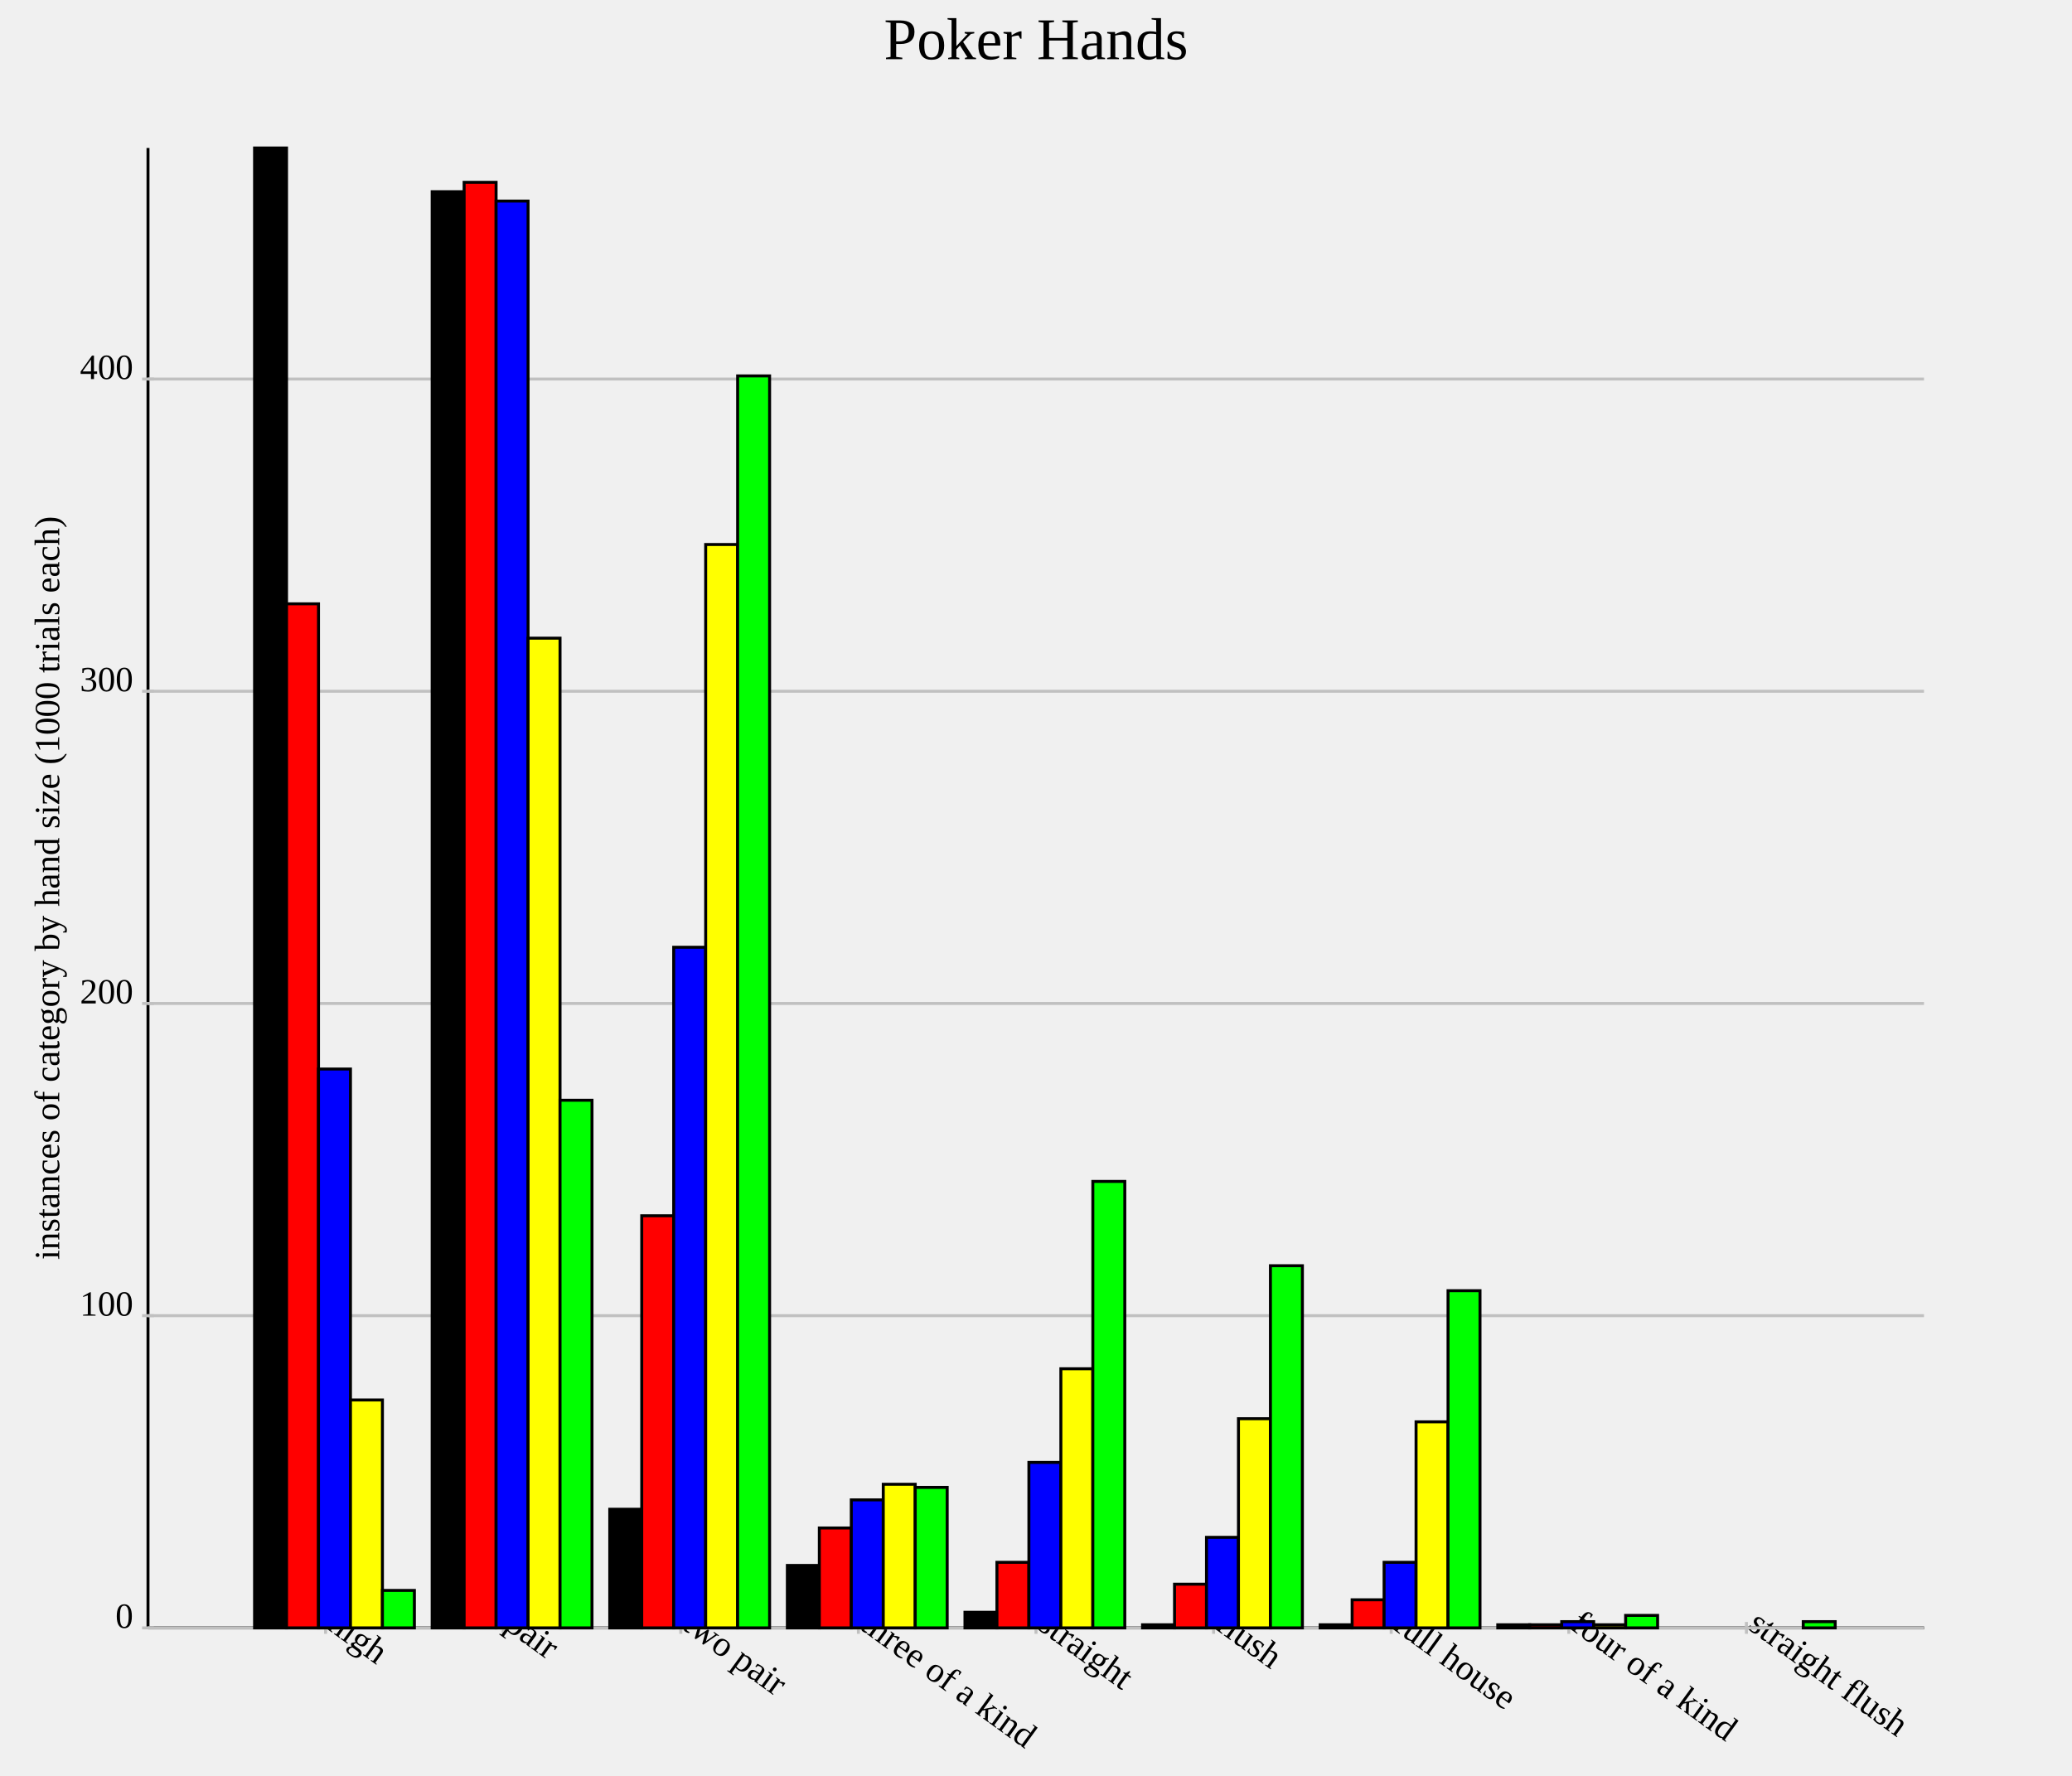
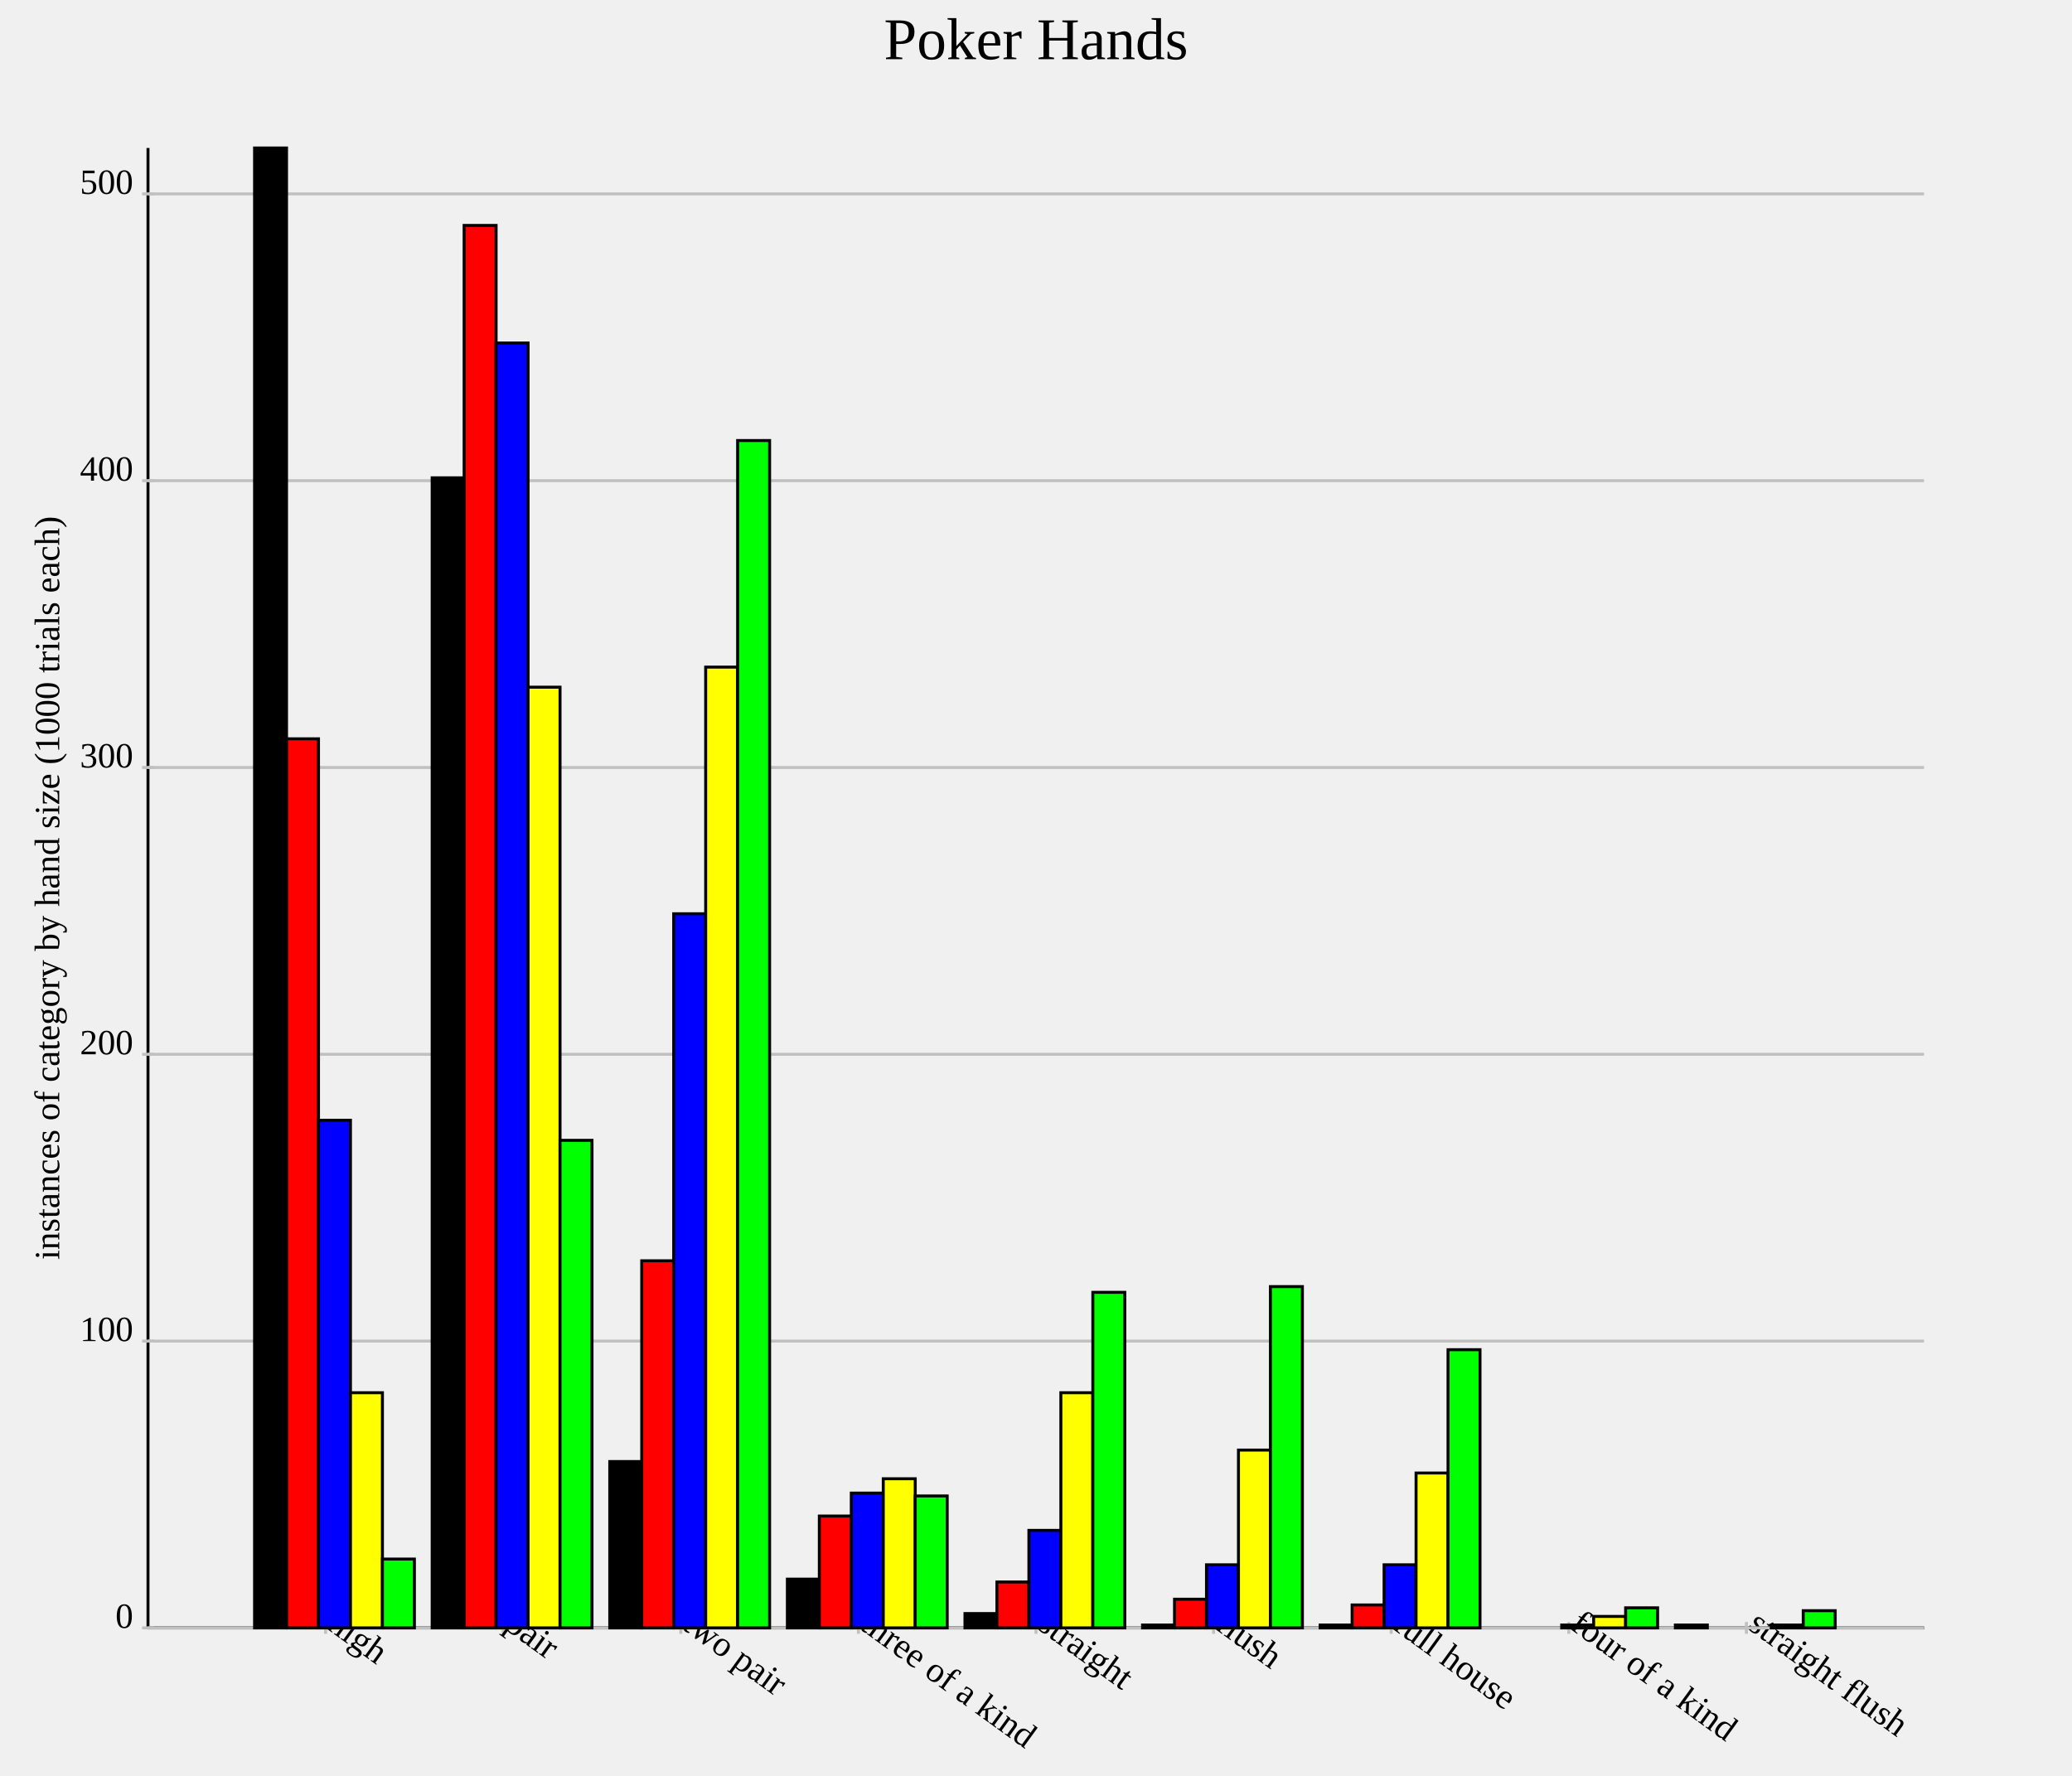
<svg xmlns="http://www.w3.org/2000/svg" version="1.1" width="700.0" height="600.0">
  <style>.caption {
  font-size: 14px;
  font-family: Georgia, serif;
}
</style>
  <line x1="50.0" y1="550.0" x2="650.0" y2="550.0" stroke="rgb(0,0,0)" stroke-width="1" />
  <line x1="50.0" y1="550.0" x2="50.0" y2="50.0" stroke="rgb(0,0,0)" stroke-width="1" />
  <line x1="110.0" y1="548.0" x2="110.0" y2="552.0" stroke="rgb(192,192,192)" stroke-width="1" />
  <text text-anchor="start" alignment-baseline="hanging" x="110.0" y="550.0" font-size="12.0" transform="rotate(36.0,110.0,550.0)">high</text>
  <line x1="170.0" y1="548.0" x2="170.0" y2="552.0" stroke="rgb(192,192,192)" stroke-width="1" />
  <text text-anchor="start" alignment-baseline="hanging" x="170.0" y="550.0" font-size="12.0" transform="rotate(36.0,170.0,550.0)">pair</text>
  <line x1="230.0" y1="548.0" x2="230.0" y2="552.0" stroke="rgb(192,192,192)" stroke-width="1" />
  <text text-anchor="start" alignment-baseline="hanging" x="230.0" y="550.0" font-size="12.0" transform="rotate(36.0,230.0,550.0)">two pair</text>
  <line x1="290.0" y1="548.0" x2="290.0" y2="552.0" stroke="rgb(192,192,192)" stroke-width="1" />
  <text text-anchor="start" alignment-baseline="hanging" x="290.0" y="550.0" font-size="12.0" transform="rotate(36.0,290.0,550.0)">three of a kind</text>
  <line x1="350.0" y1="548.0" x2="350.0" y2="552.0" stroke="rgb(192,192,192)" stroke-width="1" />
  <text text-anchor="start" alignment-baseline="hanging" x="350.0" y="550.0" font-size="12.0" transform="rotate(36.0,350.0,550.0)">straight</text>
  <line x1="410" y1="548.0" x2="410" y2="552.0" stroke="rgb(192,192,192)" stroke-width="1" />
  <text text-anchor="start" alignment-baseline="hanging" x="410" y="550.0" font-size="12.0" transform="rotate(36.0,410,550.0)">flush</text>
  <line x1="470" y1="548.0" x2="470" y2="552.0" stroke="rgb(192,192,192)" stroke-width="1" />
  <text text-anchor="start" alignment-baseline="hanging" x="470" y="550.0" font-size="12.0" transform="rotate(36.0,470,550.0)">full house</text>
  <line x1="530.0" y1="548.0" x2="530.0" y2="552.0" stroke="rgb(192,192,192)" stroke-width="1" />
  <text text-anchor="start" alignment-baseline="hanging" x="530.0" y="550.0" font-size="12.0" transform="rotate(36.0,530.0,550.0)">four of a kind</text>
  <line x1="590" y1="548.0" x2="590" y2="552.0" stroke="rgb(192,192,192)" stroke-width="1" />
  <text text-anchor="start" alignment-baseline="hanging" x="590" y="550.0" font-size="12.0" transform="rotate(36.0,590,550.0)">straight flush</text>
  <line x1="50.0" y1="550.0" x2="650.0" y2="550.0" stroke="rgb(192,192,192)" stroke-width="1" />
  <text text-anchor="end" alignment-baseline="middle" x="45.0" y="550.0" font-size="12.0">0</text>
  <line x1="48.0" y1="550.0" x2="52.0" y2="550.0" stroke="rgb(192,192,192)" stroke-width="1" />
-   <line x1="50.0" y1="444.515" x2="650.0" y2="444.515" stroke="rgb(192,192,192)" stroke-width="1" />
-   <text text-anchor="end" alignment-baseline="middle" x="45.0" y="444.515" font-size="12.0">100</text>
-   <line x1="48.0" y1="444.515" x2="52.0" y2="444.515" stroke="rgb(192,192,192)" stroke-width="1" />
-   <line x1="50.0" y1="339.03" x2="650.0" y2="339.03" stroke="rgb(192,192,192)" stroke-width="1" />
-   <text text-anchor="end" alignment-baseline="middle" x="45.0" y="339.03" font-size="12.0">200</text>
-   <line x1="48.0" y1="339.03" x2="52.0" y2="339.03" stroke="rgb(192,192,192)" stroke-width="1" />
-   <line x1="50.0" y1="233.544" x2="650.0" y2="233.544" stroke="rgb(192,192,192)" stroke-width="1" />
-   <text text-anchor="end" alignment-baseline="middle" x="45.0" y="233.544" font-size="12.0">300</text>
-   <line x1="48.0" y1="233.544" x2="52.0" y2="233.544" stroke="rgb(192,192,192)" stroke-width="1" />
-   <line x1="50.0" y1="128.059" x2="650.0" y2="128.059" stroke="rgb(192,192,192)" stroke-width="1" />
-   <text text-anchor="end" alignment-baseline="middle" x="45.0" y="128.059" font-size="12.0">400</text>
-   <line x1="48.0" y1="128.059" x2="52.0" y2="128.059" stroke="rgb(192,192,192)" stroke-width="1" />
+   <line x1="50.0" y1="453.101" x2="650.0" y2="453.101" stroke="rgb(192,192,192)" stroke-width="1" />
+   <text text-anchor="end" alignment-baseline="middle" x="45.0" y="453.101" font-size="12.0">100</text>
+   <line x1="48.0" y1="453.101" x2="52.0" y2="453.101" stroke="rgb(192,192,192)" stroke-width="1" />
+   <line x1="50.0" y1="356.202" x2="650.0" y2="356.202" stroke="rgb(192,192,192)" stroke-width="1" />
+   <text text-anchor="end" alignment-baseline="middle" x="45.0" y="356.202" font-size="12.0">200</text>
+   <line x1="48.0" y1="356.202" x2="52.0" y2="356.202" stroke="rgb(192,192,192)" stroke-width="1" />
+   <line x1="50.0" y1="259.302" x2="650.0" y2="259.302" stroke="rgb(192,192,192)" stroke-width="1" />
+   <text text-anchor="end" alignment-baseline="middle" x="45.0" y="259.302" font-size="12.0">300</text>
+   <line x1="48.0" y1="259.302" x2="52.0" y2="259.302" stroke="rgb(192,192,192)" stroke-width="1" />
+   <line x1="50.0" y1="162.403" x2="650.0" y2="162.403" stroke="rgb(192,192,192)" stroke-width="1" />
+   <text text-anchor="end" alignment-baseline="middle" x="45.0" y="162.403" font-size="12.0">400</text>
+   <line x1="48.0" y1="162.403" x2="52.0" y2="162.403" stroke="rgb(192,192,192)" stroke-width="1" />
+   <line x1="50.0" y1="65.504" x2="650.0" y2="65.504" stroke="rgb(192,192,192)" stroke-width="1" />
+   <text text-anchor="end" alignment-baseline="middle" x="45.0" y="65.504" font-size="12.0">500</text>
+   <line x1="48.0" y1="65.504" x2="52.0" y2="65.504" stroke="rgb(192,192,192)" stroke-width="1" />
  <rect id="rect0" fill="rgb(0,0,0)" stroke="black" x="86.0" y="50.0" width="10.8" height="500.0" stroke-width="1" />
-   <rect id="rect1" fill="rgb(0,0,0)" stroke="black" x="146.0" y="64.768" width="10.8" height="485.232" stroke-width="1" />
-   <rect id="rect2" fill="rgb(0,0,0)" stroke="black" x="206.0" y="509.916" width="10.8" height="40.084" stroke-width="1" />
-   <rect id="rect3" fill="rgb(0,0,0)" stroke="black" x="266.0" y="528.903" width="10.8" height="21.097" stroke-width="1" />
-   <rect id="rect4" fill="rgb(0,0,0)" stroke="black" x="326.0" y="544.726" width="10.8" height="5.274" stroke-width="1" />
-   <rect id="rect5" fill="rgb(0,0,0)" stroke="black" x="386" y="548.945" width="10.8" height="1.055" stroke-width="1" />
-   <rect id="rect6" fill="rgb(0,0,0)" stroke="black" x="446" y="548.945" width="10.8" height="1.055" stroke-width="1" />
-   <rect id="rect7" fill="rgb(0,0,0)" stroke="black" x="506.0" y="548.945" width="10.8" height="1.055" stroke-width="1" />
-   <rect id="rect8" fill="rgb(0,0,0)" stroke="black" x="566" y="550.0" width="10.8" height="0.0" stroke-width="1" />
-   <rect id="rect9" fill="rgb(255,0,0)" stroke="black" x="96.8" y="204.008" width="10.8" height="345.992" stroke-width="1" />
-   <rect id="rect10" fill="rgb(255,0,0)" stroke="black" x="156.8" y="61.603" width="10.8" height="488.397" stroke-width="1" />
-   <rect id="rect11" fill="rgb(255,0,0)" stroke="black" x="216.8" y="410.759" width="10.8" height="139.241" stroke-width="1" />
-   <rect id="rect12" fill="rgb(255,0,0)" stroke="black" x="276.8" y="516.245" width="10.8" height="33.755" stroke-width="1" />
-   <rect id="rect13" fill="rgb(255,0,0)" stroke="black" x="336.8" y="527.848" width="10.8" height="22.152" stroke-width="1" />
-   <rect id="rect14" fill="rgb(255,0,0)" stroke="black" x="396.8" y="535.232" width="10.8" height="14.768" stroke-width="1" />
-   <rect id="rect15" fill="rgb(255,0,0)" stroke="black" x="456.8" y="540.506" width="10.8" height="9.494" stroke-width="1" />
-   <rect id="rect16" fill="rgb(255,0,0)" stroke="black" x="516.8" y="548.945" width="10.8" height="1.055" stroke-width="1" />
+   <rect id="rect1" fill="rgb(0,0,0)" stroke="black" x="146.0" y="161.434" width="10.8" height="388.566" stroke-width="1" />
+   <rect id="rect2" fill="rgb(0,0,0)" stroke="black" x="206.0" y="493.798" width="10.8" height="56.202" stroke-width="1" />
+   <rect id="rect3" fill="rgb(0,0,0)" stroke="black" x="266.0" y="533.527" width="10.8" height="16.473" stroke-width="1" />
+   <rect id="rect4" fill="rgb(0,0,0)" stroke="black" x="326.0" y="545.155" width="10.8" height="4.845" stroke-width="1" />
+   <rect id="rect5" fill="rgb(0,0,0)" stroke="black" x="386" y="549.031" width="10.8" height="0.969" stroke-width="1" />
+   <rect id="rect6" fill="rgb(0,0,0)" stroke="black" x="446" y="549.031" width="10.8" height="0.969" stroke-width="1" />
+   <rect id="rect7" fill="rgb(0,0,0)" stroke="black" x="506.0" y="550.0" width="10.8" height="0.0" stroke-width="1" />
+   <rect id="rect8" fill="rgb(0,0,0)" stroke="black" x="566" y="549.031" width="10.8" height="0.969" stroke-width="1" />
+   <rect id="rect9" fill="rgb(255,0,0)" stroke="black" x="96.8" y="249.612" width="10.8" height="300.388" stroke-width="1" />
+   <rect id="rect10" fill="rgb(255,0,0)" stroke="black" x="156.8" y="76.163" width="10.8" height="473.837" stroke-width="1" />
+   <rect id="rect11" fill="rgb(255,0,0)" stroke="black" x="216.8" y="425.969" width="10.8" height="124.031" stroke-width="1" />
+   <rect id="rect12" fill="rgb(255,0,0)" stroke="black" x="276.8" y="512.209" width="10.8" height="37.791" stroke-width="1" />
+   <rect id="rect13" fill="rgb(255,0,0)" stroke="black" x="336.8" y="534.496" width="10.8" height="15.504" stroke-width="1" />
+   <rect id="rect14" fill="rgb(255,0,0)" stroke="black" x="396.8" y="540.31" width="10.8" height="9.69" stroke-width="1" />
+   <rect id="rect15" fill="rgb(255,0,0)" stroke="black" x="456.8" y="542.248" width="10.8" height="7.752" stroke-width="1" />
+   <rect id="rect16" fill="rgb(255,0,0)" stroke="black" x="516.8" y="550.0" width="10.8" height="0.0" stroke-width="1" />
  <rect id="rect17" fill="rgb(255,0,0)" stroke="black" x="576.8" y="550.0" width="10.8" height="0.0" stroke-width="1" />
-   <rect id="rect18" fill="rgb(0,0,255)" stroke="black" x="107.6" y="361.181" width="10.8" height="188.819" stroke-width="1" />
-   <rect id="rect19" fill="rgb(0,0,255)" stroke="black" x="167.6" y="67.932" width="10.8" height="482.068" stroke-width="1" />
-   <rect id="rect20" fill="rgb(0,0,255)" stroke="black" x="227.6" y="320.042" width="10.8" height="229.958" stroke-width="1" />
-   <rect id="rect21" fill="rgb(0,0,255)" stroke="black" x="287.6" y="506.751" width="10.8" height="43.249" stroke-width="1" />
-   <rect id="rect22" fill="rgb(0,0,255)" stroke="black" x="347.6" y="494.093" width="10.8" height="55.907" stroke-width="1" />
-   <rect id="rect23" fill="rgb(0,0,255)" stroke="black" x="407.6" y="519.409" width="10.8" height="30.591" stroke-width="1" />
-   <rect id="rect24" fill="rgb(0,0,255)" stroke="black" x="467.6" y="527.848" width="10.8" height="22.152" stroke-width="1" />
-   <rect id="rect25" fill="rgb(0,0,255)" stroke="black" x="527.6" y="547.89" width="10.8" height="2.11" stroke-width="1" />
+   <rect id="rect18" fill="rgb(0,0,255)" stroke="black" x="107.6" y="378.488" width="10.8" height="171.512" stroke-width="1" />
+   <rect id="rect19" fill="rgb(0,0,255)" stroke="black" x="167.6" y="115.891" width="10.8" height="434.109" stroke-width="1" />
+   <rect id="rect20" fill="rgb(0,0,255)" stroke="black" x="227.6" y="308.721" width="10.8" height="241.279" stroke-width="1" />
+   <rect id="rect21" fill="rgb(0,0,255)" stroke="black" x="287.6" y="504.457" width="10.8" height="45.543" stroke-width="1" />
+   <rect id="rect22" fill="rgb(0,0,255)" stroke="black" x="347.6" y="517.054" width="10.8" height="32.946" stroke-width="1" />
+   <rect id="rect23" fill="rgb(0,0,255)" stroke="black" x="407.6" y="528.682" width="10.8" height="21.318" stroke-width="1" />
+   <rect id="rect24" fill="rgb(0,0,255)" stroke="black" x="467.6" y="528.682" width="10.8" height="21.318" stroke-width="1" />
+   <rect id="rect25" fill="rgb(0,0,255)" stroke="black" x="527.6" y="549.031" width="10.8" height="0.969" stroke-width="1" />
  <rect id="rect26" fill="rgb(0,0,255)" stroke="black" x="587.6" y="550.0" width="10.8" height="0.0" stroke-width="1" />
-   <rect id="rect27" fill="rgb(255,255,0)" stroke="black" x="118.4" y="472.996" width="10.8" height="77.004" stroke-width="1" />
-   <rect id="rect28" fill="rgb(255,255,0)" stroke="black" x="178.4" y="215.612" width="10.8" height="334.388" stroke-width="1" />
-   <rect id="rect29" fill="rgb(255,255,0)" stroke="black" x="238.4" y="183.966" width="10.8" height="366.034" stroke-width="1" />
-   <rect id="rect30" fill="rgb(255,255,0)" stroke="black" x="298.4" y="501.477" width="10.8" height="48.523" stroke-width="1" />
-   <rect id="rect31" fill="rgb(255,255,0)" stroke="black" x="358.4" y="462.447" width="10.8" height="87.553" stroke-width="1" />
-   <rect id="rect32" fill="rgb(255,255,0)" stroke="black" x="418.4" y="479.325" width="10.8" height="70.675" stroke-width="1" />
-   <rect id="rect33" fill="rgb(255,255,0)" stroke="black" x="478.4" y="480.38" width="10.8" height="69.62" stroke-width="1" />
-   <rect id="rect34" fill="rgb(255,255,0)" stroke="black" x="538.4" y="548.945" width="10.8" height="1.055" stroke-width="1" />
-   <rect id="rect35" fill="rgb(255,255,0)" stroke="black" x="598.4" y="550.0" width="10.8" height="0.0" stroke-width="1" />
-   <rect id="rect36" fill="rgb(0,255,0)" stroke="black" x="129.2" y="537.342" width="10.8" height="12.658" stroke-width="1" />
-   <rect id="rect37" fill="rgb(0,255,0)" stroke="black" x="189.2" y="371.73" width="10.8" height="178.27" stroke-width="1" />
-   <rect id="rect38" fill="rgb(0,255,0)" stroke="black" x="249.2" y="127.004" width="10.8" height="422.996" stroke-width="1" />
-   <rect id="rect39" fill="rgb(0,255,0)" stroke="black" x="309.2" y="502.532" width="10.8" height="47.468" stroke-width="1" />
-   <rect id="rect40" fill="rgb(0,255,0)" stroke="black" x="369.2" y="399.156" width="10.8" height="150.844" stroke-width="1" />
-   <rect id="rect41" fill="rgb(0,255,0)" stroke="black" x="429.2" y="427.637" width="10.8" height="122.363" stroke-width="1" />
-   <rect id="rect42" fill="rgb(0,255,0)" stroke="black" x="489.2" y="436.076" width="10.8" height="113.924" stroke-width="1" />
-   <rect id="rect43" fill="rgb(0,255,0)" stroke="black" x="549.2" y="545.781" width="10.8" height="4.219" stroke-width="1" />
-   <rect id="rect44" fill="rgb(0,255,0)" stroke="black" x="609.2" y="547.89" width="10.8" height="2.11" stroke-width="1" />
+   <rect id="rect27" fill="rgb(255,255,0)" stroke="black" x="118.4" y="470.543" width="10.8" height="79.457" stroke-width="1" />
+   <rect id="rect28" fill="rgb(255,255,0)" stroke="black" x="178.4" y="232.171" width="10.8" height="317.829" stroke-width="1" />
+   <rect id="rect29" fill="rgb(255,255,0)" stroke="black" x="238.4" y="225.388" width="10.8" height="324.612" stroke-width="1" />
+   <rect id="rect30" fill="rgb(255,255,0)" stroke="black" x="298.4" y="499.612" width="10.8" height="50.388" stroke-width="1" />
+   <rect id="rect31" fill="rgb(255,255,0)" stroke="black" x="358.4" y="470.543" width="10.8" height="79.457" stroke-width="1" />
+   <rect id="rect32" fill="rgb(255,255,0)" stroke="black" x="418.4" y="489.922" width="10.8" height="60.078" stroke-width="1" />
+   <rect id="rect33" fill="rgb(255,255,0)" stroke="black" x="478.4" y="497.674" width="10.8" height="52.326" stroke-width="1" />
+   <rect id="rect34" fill="rgb(255,255,0)" stroke="black" x="538.4" y="546.124" width="10.8" height="3.876" stroke-width="1" />
+   <rect id="rect35" fill="rgb(255,255,0)" stroke="black" x="598.4" y="549.031" width="10.8" height="0.969" stroke-width="1" />
+   <rect id="rect36" fill="rgb(0,255,0)" stroke="black" x="129.2" y="526.744" width="10.8" height="23.256" stroke-width="1" />
+   <rect id="rect37" fill="rgb(0,255,0)" stroke="black" x="189.2" y="385.271" width="10.8" height="164.729" stroke-width="1" />
+   <rect id="rect38" fill="rgb(0,255,0)" stroke="black" x="249.2" y="148.837" width="10.8" height="401.163" stroke-width="1" />
+   <rect id="rect39" fill="rgb(0,255,0)" stroke="black" x="309.2" y="505.426" width="10.8" height="44.574" stroke-width="1" />
+   <rect id="rect40" fill="rgb(0,255,0)" stroke="black" x="369.2" y="436.628" width="10.8" height="113.372" stroke-width="1" />
+   <rect id="rect41" fill="rgb(0,255,0)" stroke="black" x="429.2" y="434.69" width="10.8" height="115.31" stroke-width="1" />
+   <rect id="rect42" fill="rgb(0,255,0)" stroke="black" x="489.2" y="456.008" width="10.8" height="93.992" stroke-width="1" />
+   <rect id="rect43" fill="rgb(0,255,0)" stroke="black" x="549.2" y="543.217" width="10.8" height="6.783" stroke-width="1" />
+   <rect id="rect44" fill="rgb(0,255,0)" stroke="black" x="609.2" y="544.186" width="10.8" height="5.814" stroke-width="1" />
  <g>
    <rect id="tooltipbg0" x="0" y="0" width="0" height="0" visibility="hidden" fill="white" />
    <text class="pointLabel" id="tooltiptext0" text-anchor="middle" alignment-baseline="middle" x="91.4" y="300.0" fill="black" visibility="hidden">high from 5</text>
  </g>
  <g>
    <rect id="tooltipbg1" x="0" y="0" width="0" height="0" visibility="hidden" fill="white" />
-     <text class="pointLabel" id="tooltiptext1" text-anchor="middle" alignment-baseline="middle" x="151.4" y="307.384" fill="black" visibility="hidden">pair from 5</text>
+     <text class="pointLabel" id="tooltiptext1" text-anchor="middle" alignment-baseline="middle" x="151.4" y="355.717" fill="black" visibility="hidden">pair from 5</text>
  </g>
  <g>
    <rect id="tooltipbg2" x="0" y="0" width="0" height="0" visibility="hidden" fill="white" />
-     <text class="pointLabel" id="tooltiptext2" text-anchor="middle" alignment-baseline="middle" x="211.4" y="529.958" fill="black" visibility="hidden">two pair from 5</text>
+     <text class="pointLabel" id="tooltiptext2" text-anchor="middle" alignment-baseline="middle" x="211.4" y="521.899" fill="black" visibility="hidden">two pair from 5</text>
  </g>
  <g>
    <rect id="tooltipbg3" x="0" y="0" width="0" height="0" visibility="hidden" fill="white" />
-     <text class="pointLabel" id="tooltiptext3" text-anchor="middle" alignment-baseline="middle" x="271.4" y="539.451" fill="black" visibility="hidden">three of a kind from 5</text>
+     <text class="pointLabel" id="tooltiptext3" text-anchor="middle" alignment-baseline="middle" x="271.4" y="541.764" fill="black" visibility="hidden">three of a kind from 5</text>
  </g>
  <g>
    <rect id="tooltipbg4" x="0" y="0" width="0" height="0" visibility="hidden" fill="white" />
-     <text class="pointLabel" id="tooltiptext4" text-anchor="middle" alignment-baseline="middle" x="331.4" y="547.363" fill="black" visibility="hidden">straight from 5</text>
+     <text class="pointLabel" id="tooltiptext4" text-anchor="middle" alignment-baseline="middle" x="331.4" y="547.578" fill="black" visibility="hidden">straight from 5</text>
  </g>
  <g>
    <rect id="tooltipbg5" x="0" y="0" width="0" height="0" visibility="hidden" fill="white" />
-     <text class="pointLabel" id="tooltiptext5" text-anchor="middle" alignment-baseline="middle" x="391.4" y="549.473" fill="black" visibility="hidden">flush from 5</text>
+     <text class="pointLabel" id="tooltiptext5" text-anchor="middle" alignment-baseline="middle" x="391.4" y="549.516" fill="black" visibility="hidden">flush from 5</text>
  </g>
  <g>
    <rect id="tooltipbg6" x="0" y="0" width="0" height="0" visibility="hidden" fill="white" />
-     <text class="pointLabel" id="tooltiptext6" text-anchor="middle" alignment-baseline="middle" x="451.4" y="549.473" fill="black" visibility="hidden">full house from 5</text>
+     <text class="pointLabel" id="tooltiptext6" text-anchor="middle" alignment-baseline="middle" x="451.4" y="549.516" fill="black" visibility="hidden">full house from 5</text>
  </g>
  <g>
    <rect id="tooltipbg7" x="0" y="0" width="0" height="0" visibility="hidden" fill="white" />
-     <text class="pointLabel" id="tooltiptext7" text-anchor="middle" alignment-baseline="middle" x="511.4" y="549.473" fill="black" visibility="hidden">four of a kind from 5</text>
+     <text class="pointLabel" id="tooltiptext7" text-anchor="middle" alignment-baseline="middle" x="511.4" y="550.0" fill="black" visibility="hidden">four of a kind from 5</text>
  </g>
  <g>
    <rect id="tooltipbg8" x="0" y="0" width="0" height="0" visibility="hidden" fill="white" />
-     <text class="pointLabel" id="tooltiptext8" text-anchor="middle" alignment-baseline="middle" x="571.4" y="550.0" fill="black" visibility="hidden">straight flush from 5</text>
+     <text class="pointLabel" id="tooltiptext8" text-anchor="middle" alignment-baseline="middle" x="571.4" y="549.516" fill="black" visibility="hidden">straight flush from 5</text>
  </g>
  <g>
    <rect id="tooltipbg9" x="0" y="0" width="0" height="0" visibility="hidden" fill="white" />
-     <text class="pointLabel" id="tooltiptext9" text-anchor="middle" alignment-baseline="middle" x="102.2" y="377.004" fill="black" visibility="hidden">high from 6</text>
+     <text class="pointLabel" id="tooltiptext9" text-anchor="middle" alignment-baseline="middle" x="102.2" y="399.806" fill="black" visibility="hidden">high from 6</text>
  </g>
  <g>
    <rect id="tooltipbg10" x="0" y="0" width="0" height="0" visibility="hidden" fill="white" />
-     <text class="pointLabel" id="tooltiptext10" text-anchor="middle" alignment-baseline="middle" x="162.2" y="305.802" fill="black" visibility="hidden">pair from 6</text>
+     <text class="pointLabel" id="tooltiptext10" text-anchor="middle" alignment-baseline="middle" x="162.2" y="313.081" fill="black" visibility="hidden">pair from 6</text>
  </g>
  <g>
    <rect id="tooltipbg11" x="0" y="0" width="0" height="0" visibility="hidden" fill="white" />
-     <text class="pointLabel" id="tooltiptext11" text-anchor="middle" alignment-baseline="middle" x="222.2" y="480.38" fill="black" visibility="hidden">two pair from 6</text>
+     <text class="pointLabel" id="tooltiptext11" text-anchor="middle" alignment-baseline="middle" x="222.2" y="487.984" fill="black" visibility="hidden">two pair from 6</text>
  </g>
  <g>
    <rect id="tooltipbg12" x="0" y="0" width="0" height="0" visibility="hidden" fill="white" />
-     <text class="pointLabel" id="tooltiptext12" text-anchor="middle" alignment-baseline="middle" x="282.2" y="533.122" fill="black" visibility="hidden">three of a kind from 6</text>
+     <text class="pointLabel" id="tooltiptext12" text-anchor="middle" alignment-baseline="middle" x="282.2" y="531.105" fill="black" visibility="hidden">three of a kind from 6</text>
  </g>
  <g>
    <rect id="tooltipbg13" x="0" y="0" width="0" height="0" visibility="hidden" fill="white" />
-     <text class="pointLabel" id="tooltiptext13" text-anchor="middle" alignment-baseline="middle" x="342.2" y="538.924" fill="black" visibility="hidden">straight from 6</text>
+     <text class="pointLabel" id="tooltiptext13" text-anchor="middle" alignment-baseline="middle" x="342.2" y="542.248" fill="black" visibility="hidden">straight from 6</text>
  </g>
  <g>
    <rect id="tooltipbg14" x="0" y="0" width="0" height="0" visibility="hidden" fill="white" />
-     <text class="pointLabel" id="tooltiptext14" text-anchor="middle" alignment-baseline="middle" x="402.2" y="542.616" fill="black" visibility="hidden">flush from 6</text>
+     <text class="pointLabel" id="tooltiptext14" text-anchor="middle" alignment-baseline="middle" x="402.2" y="545.155" fill="black" visibility="hidden">flush from 6</text>
  </g>
  <g>
    <rect id="tooltipbg15" x="0" y="0" width="0" height="0" visibility="hidden" fill="white" />
-     <text class="pointLabel" id="tooltiptext15" text-anchor="middle" alignment-baseline="middle" x="462.2" y="545.253" fill="black" visibility="hidden">full house from 6</text>
+     <text class="pointLabel" id="tooltiptext15" text-anchor="middle" alignment-baseline="middle" x="462.2" y="546.124" fill="black" visibility="hidden">full house from 6</text>
  </g>
  <g>
    <rect id="tooltipbg16" x="0" y="0" width="0" height="0" visibility="hidden" fill="white" />
-     <text class="pointLabel" id="tooltiptext16" text-anchor="middle" alignment-baseline="middle" x="522.2" y="549.473" fill="black" visibility="hidden">four of a kind from 6</text>
+     <text class="pointLabel" id="tooltiptext16" text-anchor="middle" alignment-baseline="middle" x="522.2" y="550.0" fill="black" visibility="hidden">four of a kind from 6</text>
  </g>
  <g>
    <rect id="tooltipbg17" x="0" y="0" width="0" height="0" visibility="hidden" fill="white" />
    <text class="pointLabel" id="tooltiptext17" text-anchor="middle" alignment-baseline="middle" x="582.2" y="550.0" fill="black" visibility="hidden">straight flush from 6</text>
  </g>
  <g>
    <rect id="tooltipbg18" x="0" y="0" width="0" height="0" visibility="hidden" fill="white" />
-     <text class="pointLabel" id="tooltiptext18" text-anchor="middle" alignment-baseline="middle" x="113.0" y="455.591" fill="black" visibility="hidden">high from 7</text>
+     <text class="pointLabel" id="tooltiptext18" text-anchor="middle" alignment-baseline="middle" x="113.0" y="464.244" fill="black" visibility="hidden">high from 7</text>
  </g>
  <g>
    <rect id="tooltipbg19" x="0" y="0" width="0" height="0" visibility="hidden" fill="white" />
-     <text class="pointLabel" id="tooltiptext19" text-anchor="middle" alignment-baseline="middle" x="173.0" y="308.966" fill="black" visibility="hidden">pair from 7</text>
+     <text class="pointLabel" id="tooltiptext19" text-anchor="middle" alignment-baseline="middle" x="173.0" y="332.946" fill="black" visibility="hidden">pair from 7</text>
  </g>
  <g>
    <rect id="tooltipbg20" x="0" y="0" width="0" height="0" visibility="hidden" fill="white" />
-     <text class="pointLabel" id="tooltiptext20" text-anchor="middle" alignment-baseline="middle" x="233" y="435.021" fill="black" visibility="hidden">two pair from 7</text>
+     <text class="pointLabel" id="tooltiptext20" text-anchor="middle" alignment-baseline="middle" x="233" y="429.36" fill="black" visibility="hidden">two pair from 7</text>
  </g>
  <g>
    <rect id="tooltipbg21" x="0" y="0" width="0" height="0" visibility="hidden" fill="white" />
-     <text class="pointLabel" id="tooltiptext21" text-anchor="middle" alignment-baseline="middle" x="293.0" y="528.376" fill="black" visibility="hidden">three of a kind from 7</text>
+     <text class="pointLabel" id="tooltiptext21" text-anchor="middle" alignment-baseline="middle" x="293.0" y="527.229" fill="black" visibility="hidden">three of a kind from 7</text>
  </g>
  <g>
    <rect id="tooltipbg22" x="0" y="0" width="0" height="0" visibility="hidden" fill="white" />
-     <text class="pointLabel" id="tooltiptext22" text-anchor="middle" alignment-baseline="middle" x="353.0" y="522.046" fill="black" visibility="hidden">straight from 7</text>
+     <text class="pointLabel" id="tooltiptext22" text-anchor="middle" alignment-baseline="middle" x="353.0" y="533.527" fill="black" visibility="hidden">straight from 7</text>
  </g>
  <g>
    <rect id="tooltipbg23" x="0" y="0" width="0" height="0" visibility="hidden" fill="white" />
-     <text class="pointLabel" id="tooltiptext23" text-anchor="middle" alignment-baseline="middle" x="413.0" y="534.705" fill="black" visibility="hidden">flush from 7</text>
+     <text class="pointLabel" id="tooltiptext23" text-anchor="middle" alignment-baseline="middle" x="413.0" y="539.341" fill="black" visibility="hidden">flush from 7</text>
  </g>
  <g>
    <rect id="tooltipbg24" x="0" y="0" width="0" height="0" visibility="hidden" fill="white" />
-     <text class="pointLabel" id="tooltiptext24" text-anchor="middle" alignment-baseline="middle" x="473" y="538.924" fill="black" visibility="hidden">full house from 7</text>
+     <text class="pointLabel" id="tooltiptext24" text-anchor="middle" alignment-baseline="middle" x="473" y="539.341" fill="black" visibility="hidden">full house from 7</text>
  </g>
  <g>
    <rect id="tooltipbg25" x="0" y="0" width="0" height="0" visibility="hidden" fill="white" />
-     <text class="pointLabel" id="tooltiptext25" text-anchor="middle" alignment-baseline="middle" x="533.0" y="548.945" fill="black" visibility="hidden">four of a kind from 7</text>
+     <text class="pointLabel" id="tooltiptext25" text-anchor="middle" alignment-baseline="middle" x="533.0" y="549.516" fill="black" visibility="hidden">four of a kind from 7</text>
  </g>
  <g>
    <rect id="tooltipbg26" x="0" y="0" width="0" height="0" visibility="hidden" fill="white" />
    <text class="pointLabel" id="tooltiptext26" text-anchor="middle" alignment-baseline="middle" x="593.0" y="550.0" fill="black" visibility="hidden">straight flush from 7</text>
  </g>
  <g>
    <rect id="tooltipbg27" x="0" y="0" width="0" height="0" visibility="hidden" fill="white" />
-     <text class="pointLabel" id="tooltiptext27" text-anchor="middle" alignment-baseline="middle" x="123.8" y="511.498" fill="black" visibility="hidden">high from 8</text>
+     <text class="pointLabel" id="tooltiptext27" text-anchor="middle" alignment-baseline="middle" x="123.8" y="510.271" fill="black" visibility="hidden">high from 8</text>
  </g>
  <g>
    <rect id="tooltipbg28" x="0" y="0" width="0" height="0" visibility="hidden" fill="white" />
-     <text class="pointLabel" id="tooltiptext28" text-anchor="middle" alignment-baseline="middle" x="183.8" y="382.806" fill="black" visibility="hidden">pair from 8</text>
+     <text class="pointLabel" id="tooltiptext28" text-anchor="middle" alignment-baseline="middle" x="183.8" y="391.085" fill="black" visibility="hidden">pair from 8</text>
  </g>
  <g>
    <rect id="tooltipbg29" x="0" y="0" width="0" height="0" visibility="hidden" fill="white" />
-     <text class="pointLabel" id="tooltiptext29" text-anchor="middle" alignment-baseline="middle" x="243.8" y="366.983" fill="black" visibility="hidden">two pair from 8</text>
+     <text class="pointLabel" id="tooltiptext29" text-anchor="middle" alignment-baseline="middle" x="243.8" y="387.694" fill="black" visibility="hidden">two pair from 8</text>
  </g>
  <g>
    <rect id="tooltipbg30" x="0" y="0" width="0" height="0" visibility="hidden" fill="white" />
-     <text class="pointLabel" id="tooltiptext30" text-anchor="middle" alignment-baseline="middle" x="303.8" y="525.738" fill="black" visibility="hidden">three of a kind from 8</text>
+     <text class="pointLabel" id="tooltiptext30" text-anchor="middle" alignment-baseline="middle" x="303.8" y="524.806" fill="black" visibility="hidden">three of a kind from 8</text>
  </g>
  <g>
    <rect id="tooltipbg31" x="0" y="0" width="0" height="0" visibility="hidden" fill="white" />
-     <text class="pointLabel" id="tooltiptext31" text-anchor="middle" alignment-baseline="middle" x="363.8" y="506.224" fill="black" visibility="hidden">straight from 8</text>
+     <text class="pointLabel" id="tooltiptext31" text-anchor="middle" alignment-baseline="middle" x="363.8" y="510.271" fill="black" visibility="hidden">straight from 8</text>
  </g>
  <g>
    <rect id="tooltipbg32" x="0" y="0" width="0" height="0" visibility="hidden" fill="white" />
-     <text class="pointLabel" id="tooltiptext32" text-anchor="middle" alignment-baseline="middle" x="423.8" y="514.662" fill="black" visibility="hidden">flush from 8</text>
+     <text class="pointLabel" id="tooltiptext32" text-anchor="middle" alignment-baseline="middle" x="423.8" y="519.961" fill="black" visibility="hidden">flush from 8</text>
  </g>
  <g>
    <rect id="tooltipbg33" x="0" y="0" width="0" height="0" visibility="hidden" fill="white" />
-     <text class="pointLabel" id="tooltiptext33" text-anchor="middle" alignment-baseline="middle" x="483.8" y="515.19" fill="black" visibility="hidden">full house from 8</text>
+     <text class="pointLabel" id="tooltiptext33" text-anchor="middle" alignment-baseline="middle" x="483.8" y="523.837" fill="black" visibility="hidden">full house from 8</text>
  </g>
  <g>
    <rect id="tooltipbg34" x="0" y="0" width="0" height="0" visibility="hidden" fill="white" />
-     <text class="pointLabel" id="tooltiptext34" text-anchor="middle" alignment-baseline="middle" x="543.8" y="549.473" fill="black" visibility="hidden">four of a kind from 8</text>
+     <text class="pointLabel" id="tooltiptext34" text-anchor="middle" alignment-baseline="middle" x="543.8" y="548.062" fill="black" visibility="hidden">four of a kind from 8</text>
  </g>
  <g>
    <rect id="tooltipbg35" x="0" y="0" width="0" height="0" visibility="hidden" fill="white" />
-     <text class="pointLabel" id="tooltiptext35" text-anchor="middle" alignment-baseline="middle" x="603.8" y="550.0" fill="black" visibility="hidden">straight flush from 8</text>
+     <text class="pointLabel" id="tooltiptext35" text-anchor="middle" alignment-baseline="middle" x="603.8" y="549.516" fill="black" visibility="hidden">straight flush from 8</text>
  </g>
  <g>
    <rect id="tooltipbg36" x="0" y="0" width="0" height="0" visibility="hidden" fill="white" />
-     <text class="pointLabel" id="tooltiptext36" text-anchor="middle" alignment-baseline="middle" x="134.6" y="543.671" fill="black" visibility="hidden">high from 9</text>
+     <text class="pointLabel" id="tooltiptext36" text-anchor="middle" alignment-baseline="middle" x="134.6" y="538.372" fill="black" visibility="hidden">high from 9</text>
  </g>
  <g>
    <rect id="tooltipbg37" x="0" y="0" width="0" height="0" visibility="hidden" fill="white" />
-     <text class="pointLabel" id="tooltiptext37" text-anchor="middle" alignment-baseline="middle" x="194.6" y="460.865" fill="black" visibility="hidden">pair from 9</text>
+     <text class="pointLabel" id="tooltiptext37" text-anchor="middle" alignment-baseline="middle" x="194.6" y="467.636" fill="black" visibility="hidden">pair from 9</text>
  </g>
  <g>
    <rect id="tooltipbg38" x="0" y="0" width="0" height="0" visibility="hidden" fill="white" />
-     <text class="pointLabel" id="tooltiptext38" text-anchor="middle" alignment-baseline="middle" x="254.6" y="338.502" fill="black" visibility="hidden">two pair from 9</text>
+     <text class="pointLabel" id="tooltiptext38" text-anchor="middle" alignment-baseline="middle" x="254.6" y="349.419" fill="black" visibility="hidden">two pair from 9</text>
  </g>
  <g>
    <rect id="tooltipbg39" x="0" y="0" width="0" height="0" visibility="hidden" fill="white" />
-     <text class="pointLabel" id="tooltiptext39" text-anchor="middle" alignment-baseline="middle" x="314.6" y="526.266" fill="black" visibility="hidden">three of a kind from 9</text>
+     <text class="pointLabel" id="tooltiptext39" text-anchor="middle" alignment-baseline="middle" x="314.6" y="527.713" fill="black" visibility="hidden">three of a kind from 9</text>
  </g>
  <g>
    <rect id="tooltipbg40" x="0" y="0" width="0" height="0" visibility="hidden" fill="white" />
-     <text class="pointLabel" id="tooltiptext40" text-anchor="middle" alignment-baseline="middle" x="374.6" y="474.578" fill="black" visibility="hidden">straight from 9</text>
+     <text class="pointLabel" id="tooltiptext40" text-anchor="middle" alignment-baseline="middle" x="374.6" y="493.314" fill="black" visibility="hidden">straight from 9</text>
  </g>
  <g>
    <rect id="tooltipbg41" x="0" y="0" width="0" height="0" visibility="hidden" fill="white" />
-     <text class="pointLabel" id="tooltiptext41" text-anchor="middle" alignment-baseline="middle" x="434.6" y="488.819" fill="black" visibility="hidden">flush from 9</text>
+     <text class="pointLabel" id="tooltiptext41" text-anchor="middle" alignment-baseline="middle" x="434.6" y="492.345" fill="black" visibility="hidden">flush from 9</text>
  </g>
  <g>
    <rect id="tooltipbg42" x="0" y="0" width="0" height="0" visibility="hidden" fill="white" />
-     <text class="pointLabel" id="tooltiptext42" text-anchor="middle" alignment-baseline="middle" x="494.6" y="493.038" fill="black" visibility="hidden">full house from 9</text>
+     <text class="pointLabel" id="tooltiptext42" text-anchor="middle" alignment-baseline="middle" x="494.6" y="503.004" fill="black" visibility="hidden">full house from 9</text>
  </g>
  <g>
    <rect id="tooltipbg43" x="0" y="0" width="0" height="0" visibility="hidden" fill="white" />
-     <text class="pointLabel" id="tooltiptext43" text-anchor="middle" alignment-baseline="middle" x="554.6" y="547.89" fill="black" visibility="hidden">four of a kind from 9</text>
+     <text class="pointLabel" id="tooltiptext43" text-anchor="middle" alignment-baseline="middle" x="554.6" y="546.609" fill="black" visibility="hidden">four of a kind from 9</text>
  </g>
  <g>
    <rect id="tooltipbg44" x="0" y="0" width="0" height="0" visibility="hidden" fill="white" />
-     <text class="pointLabel" id="tooltiptext44" text-anchor="middle" alignment-baseline="middle" x="614.6" y="548.945" fill="black" visibility="hidden">straight flush from 9</text>
+     <text class="pointLabel" id="tooltiptext44" text-anchor="middle" alignment-baseline="middle" x="614.6" y="547.093" fill="black" visibility="hidden">straight flush from 9</text>
  </g>
  <text x="350.0" y="20.0" text-anchor="middle" fill="rgb(0,0,0)" font-size="20.0">Poker Hands</text>
  <text transform="rotate(-90.0 20.0 300.0)" x="20.0" y="300.0" text-anchor="middle" fill="rgb(0,0,0)" font-size="12.0">instances of category by hand size (1000 trials each)</text>
      Sorry, your browser does not support inline SVG.
    </svg>
